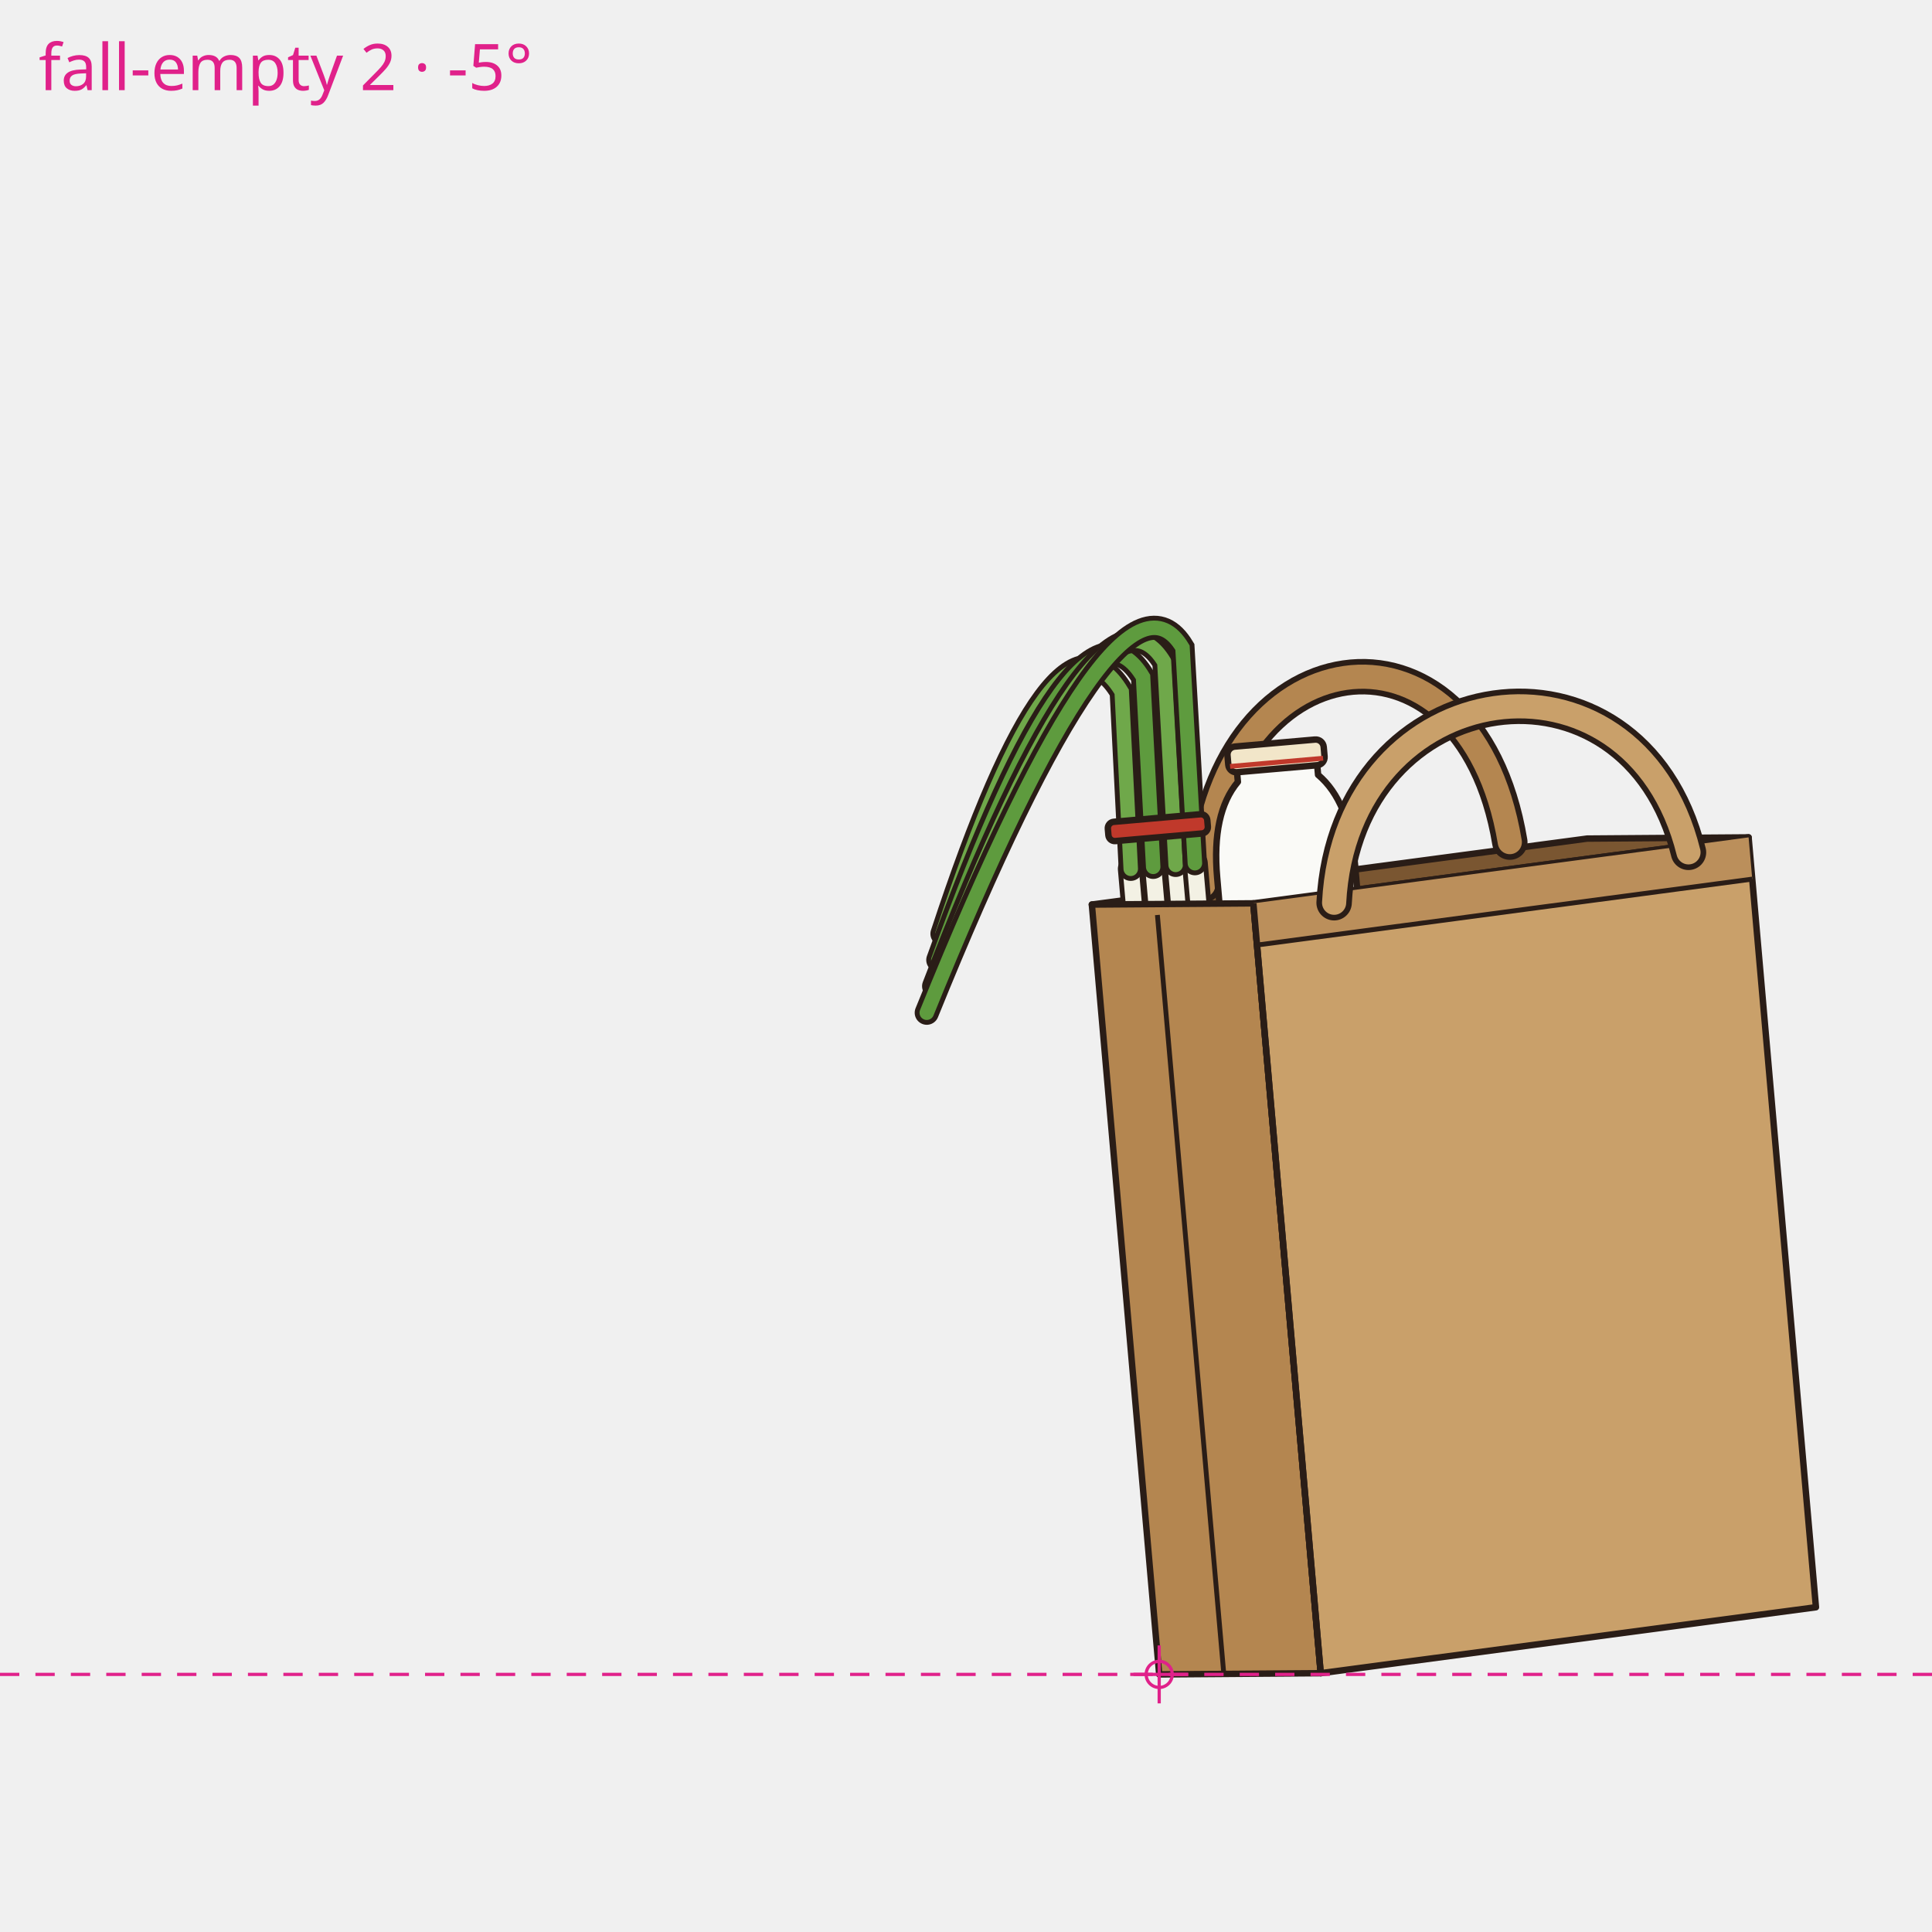
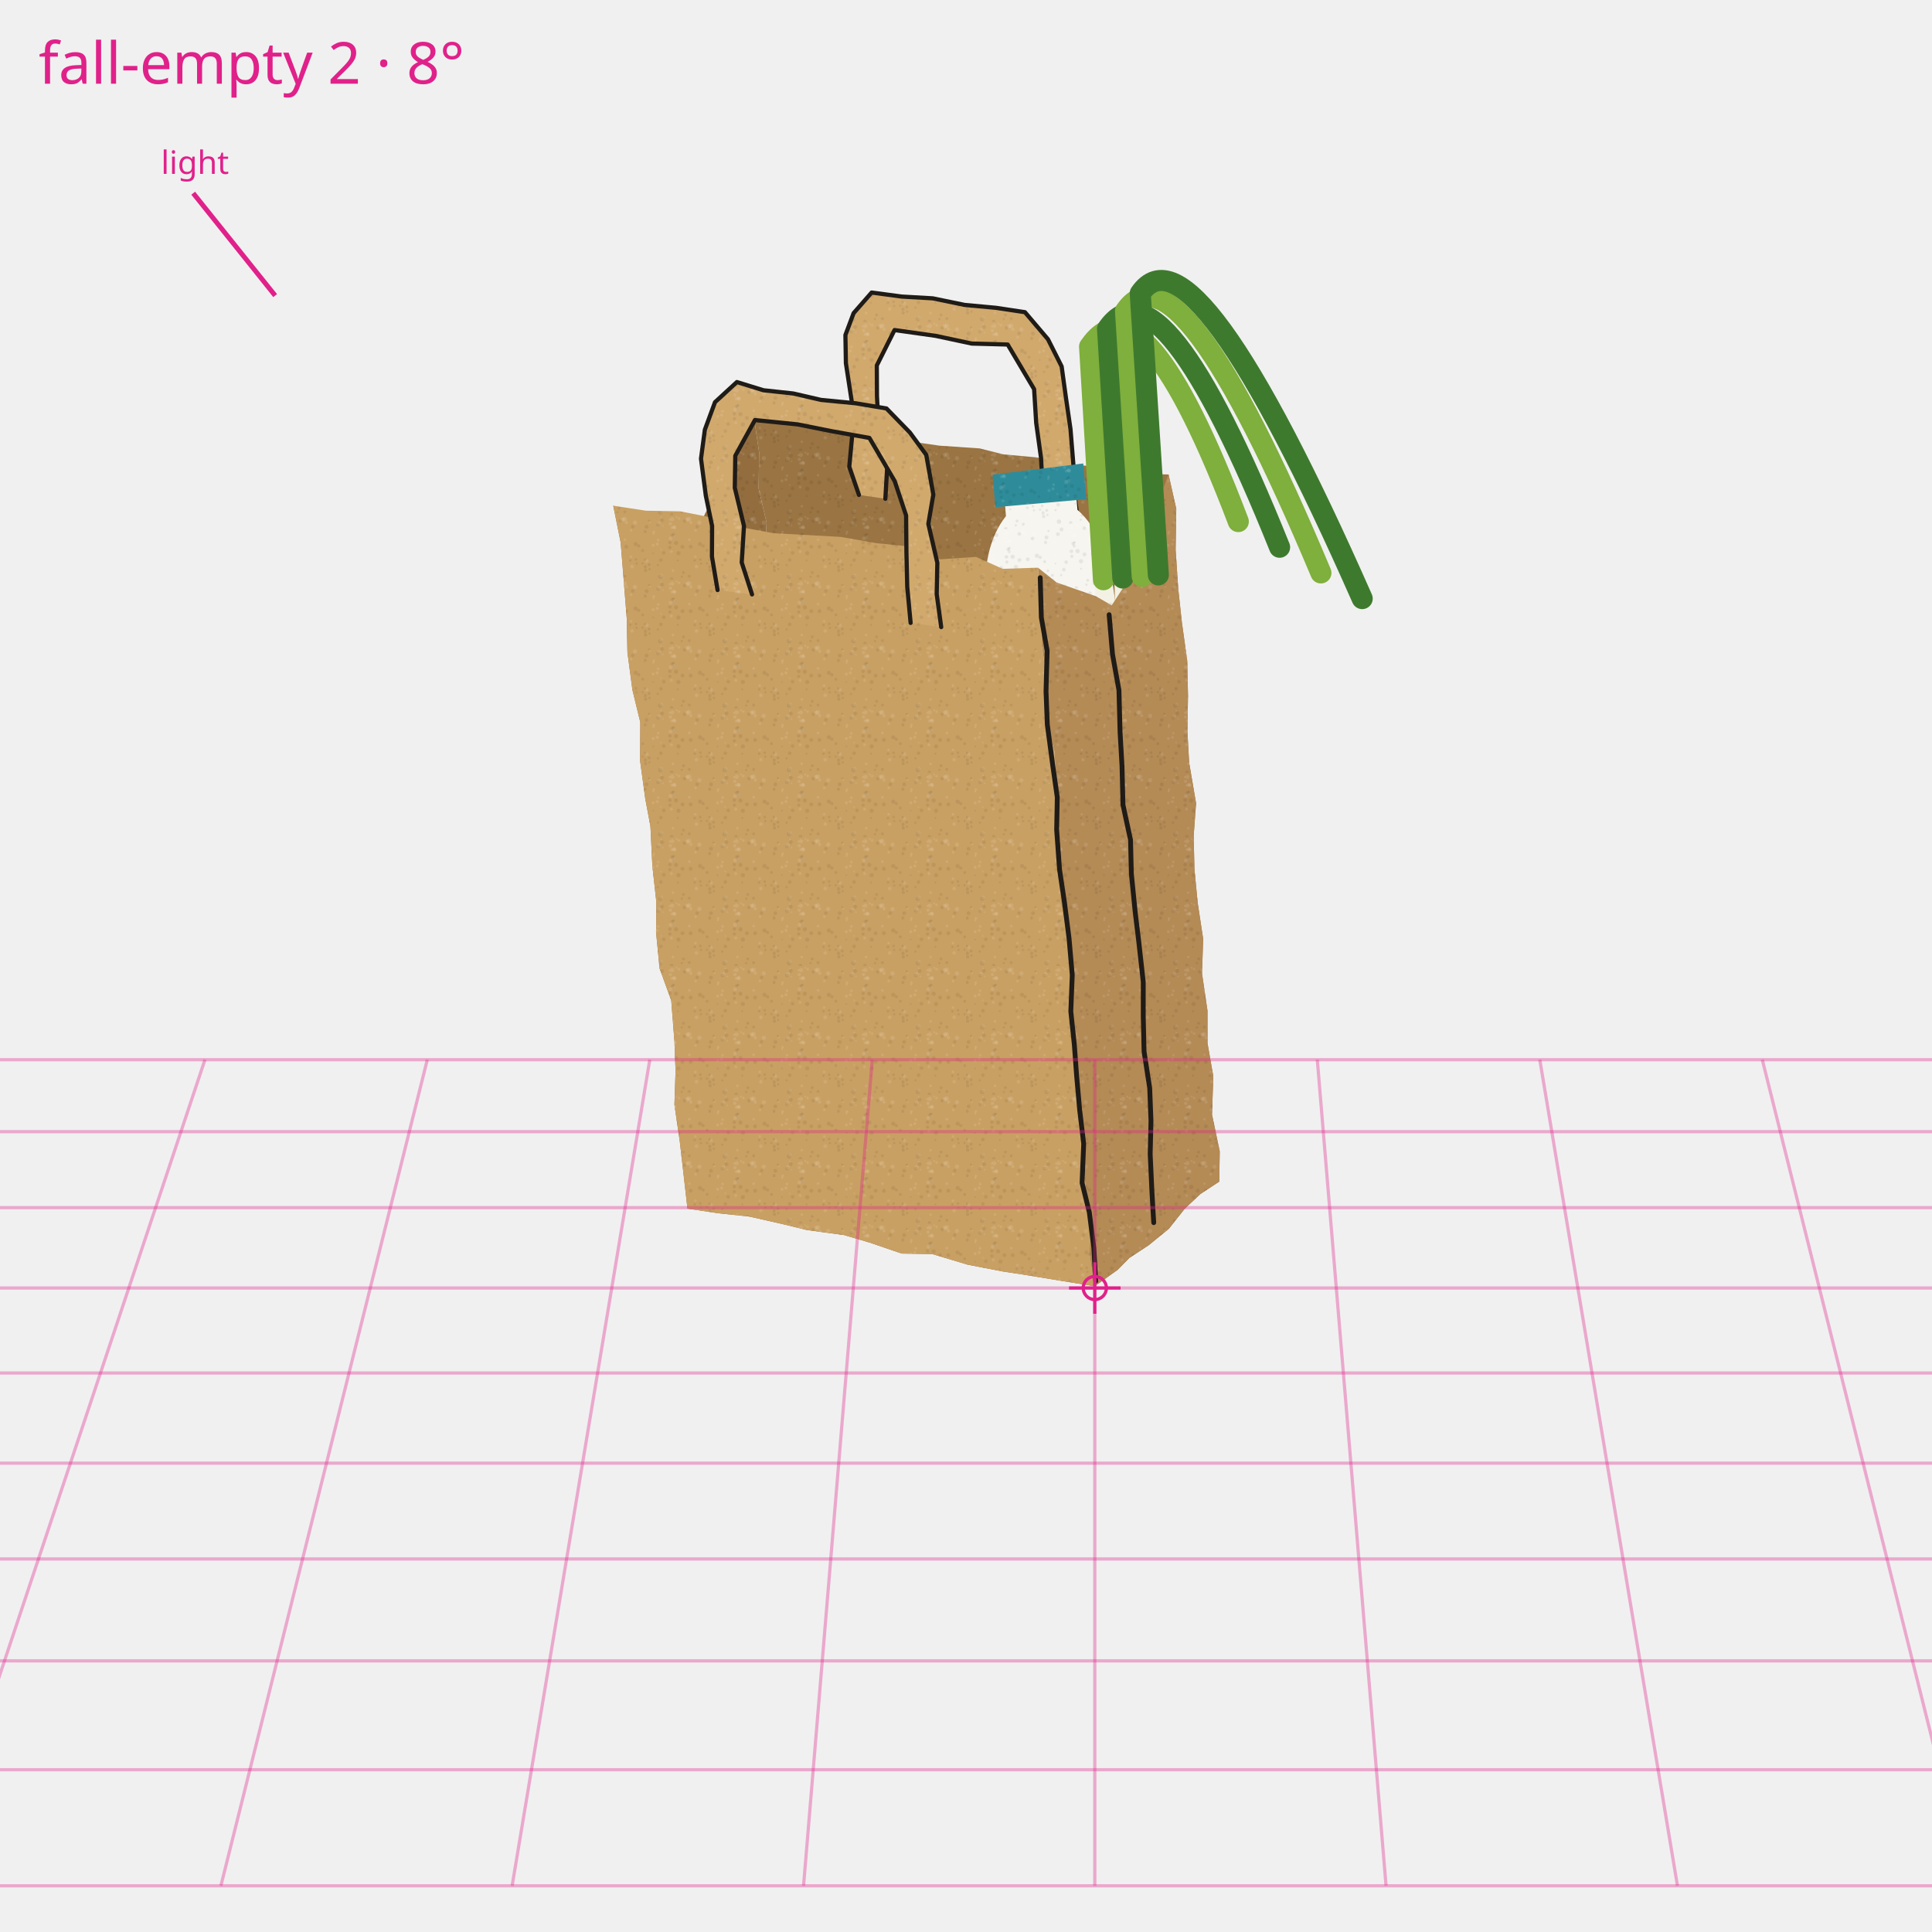
<svg xmlns="http://www.w3.org/2000/svg" width="1200" height="1200" viewBox="0 0 1200 1200">
-   <g transform="translate(720 1040) translate(0 0) rotate(-5) translate(0 0) scale(1 1)">
-     <polygon points="0,-480 310,-494 410,-486 341.8,-482.9 270.5,-479.7 202.3,-476.6 100,-472" fill="#7a5631" stroke="#2a1d17" stroke-width="4" stroke-linejoin="round" stroke-linecap="round" />
-     <path d="M 70 -486 C 90 -640, 250 -650, 262 -496" fill="none" stroke="#2a1d17" stroke-width="22" stroke-linecap="round" />
-     <path d="M 70 -486 C 90 -640, 250 -650, 262 -496" fill="none" stroke="#b48650" stroke-width="15" stroke-linecap="round" />
-     <path d="M 79 -344 Q 79 -330 93 -330 L 151 -330 Q 165 -330 165 -344 L 165 -490 Q 165 -530 147 -548 L 147 -560 L 97 -560 L 97 -548 Q 79 -530 79 -490 Z" fill="#fafaf7" stroke="#2a1d17" stroke-width="4" stroke-linejoin="round" stroke-linecap="round" />
-     <path d="M 153 -486 L 153 -350" stroke="#a9b8bf" stroke-width="7" stroke-linecap="round" />
-     <rect x="89" y="-460" width="66" height="44" rx="4" fill="#fff" stroke="#c0392b" stroke-width="3" />
-     <text x="122" y="-428" font-size="26" font-family="sans-serif" font-weight="700" text-anchor="middle" fill="#c0392b">牛奶</text>
-     <rect x="92" y="-570" width="60" height="16" rx="5" fill="#f2e6c9" stroke="#2a1d17" stroke-width="4" stroke-linejoin="round" stroke-linecap="round" />
-     <line x1="93" y1="-558" x2="151" y2="-558" stroke="#c0392b" stroke-width="3" />
-     <path d="M 26 -380 L 26 -500" stroke="#2a1d17" stroke-width="16" stroke-linecap="round" />
-     <path d="M 26 -380 L 26 -500" stroke="#f3f1e4" stroke-width="10" stroke-linecap="round" />
-     <path d="M 40 -380 L 40 -500" stroke="#2a1d17" stroke-width="16" stroke-linecap="round" />
-     <path d="M 40 -380 L 40 -500" stroke="#f3f1e4" stroke-width="10" stroke-linecap="round" />
-     <path d="M 54 -380 L 54 -500" stroke="#2a1d17" stroke-width="16" stroke-linecap="round" />
-     <path d="M 54 -380 L 54 -500" stroke="#f3f1e4" stroke-width="10" stroke-linecap="round" />
-     <path d="M 66 -380 L 66 -500" stroke="#2a1d17" stroke-width="16" stroke-linecap="round" />
-     <path d="M 66 -380 L 66 -500" stroke="#f3f1e4" stroke-width="10" stroke-linecap="round" />
+   <defs>
+     <pattern id="grain" width="40" height="40" patternUnits="userSpaceOnUse">
+       <circle cx="23.5" cy="38.2" r="0.7" fill="#000" opacity="0.07" />
+       <circle cx="28" cy="2.4" r="1.4" fill="#fff" opacity="0.1" />
+       <circle cx="39.2" cy="21.9" r="0.9" fill="#000" opacity="0.07" />
+       <circle cx="11.7" cy="6.5" r="0.5" fill="#fff" opacity="0.1" />
+       <circle cx="33" cy="7.1" r="1.1" fill="#000" opacity="0.07" />
+       <circle cx="16.1" cy="20.1" r="1" fill="#000" opacity="0.07" />
+       <circle cx="29" cy="19.6" r="1.2" fill="#000" opacity="0.07" />
+       <circle cx="24.5" cy="35.6" r="0.9" fill="#000" opacity="0.07" />
+       <circle cx="10.7" cy="37.5" r="1.1" fill="#fff" opacity="0.1" />
+       <circle cx="21.4" cy="23.6" r="1.3" fill="#000" opacity="0.07" />
+       <circle cx="17.2" cy="39.7" r="1.1" fill="#000" opacity="0.07" />
+       <circle cx="32" cy="9.4" r="0.8" fill="#fff" opacity="0.1" />
+       <circle cx="0.7" cy="32.1" r="1.1" fill="#000" opacity="0.07" />
+       <circle cx="1.7" cy="28.4" r="1.1" fill="#fff" opacity="0.1" />
+       <circle cx="21.7" cy="2" r="0.8" fill="#fff" opacity="0.1" />
+       <circle cx="39.1" cy="29.9" r="0.7" fill="#000" opacity="0.07" />
+       <circle cx="3.7" cy="4.4" r="0.6" fill="#fff" opacity="0.1" />
+       <circle cx="1" cy="34.3" r="1" fill="#000" opacity="0.07" />
+       <circle cx="5.7" cy="23.6" r="0.5" fill="#000" opacity="0.07" />
+       <circle cx="34.4" cy="4.6" r="1.3" fill="#fff" opacity="0.1" />
+       <circle cx="12.3" cy="23.4" r="1.1" fill="#000" opacity="0.07" />
+       <circle cx="23.9" cy="19.6" r="1.2" fill="#000" opacity="0.07" />
+       <circle cx="10.5" cy="27.8" r="1.1" fill="#000" opacity="0.07" />
+       <circle cx="1.6" cy="7.2" r="1.2" fill="#000" opacity="0.07" />
+       <circle cx="26.8" cy="2.7" r="1.3" fill="#fff" opacity="0.1" />
+       <circle cx="15.9" cy="2.7" r="0.6" fill="#fff" opacity="0.1" />
+       <circle cx="34.8" cy="17.9" r="1.3" fill="#000" opacity="0.07" />
+       <circle cx="0.7" cy="10.2" r="1" fill="#000" opacity="0.07" />
+       <circle cx="29.1" cy="4.5" r="1" fill="#fff" opacity="0.1" />
+       <circle cx="5.8" cy="11.6" r="0.6" fill="#fff" opacity="0.1" />
+       <circle cx="21" cy="28.1" r="0.6" fill="#000" opacity="0.07" />
+       <circle cx="3.2" cy="30.7" r="0.9" fill="#000" opacity="0.07" />
+       <circle cx="28.1" cy="15.2" r="0.8" fill="#fff" opacity="0.1" />
+       <circle cx="10.1" cy="38.2" r="1.4" fill="#000" opacity="0.07" />
+       <circle cx="8.8" cy="15.4" r="0.8" fill="#fff" opacity="0.1" />
+       <circle cx="17.5" cy="2.5" r="1.3" fill="#fff" opacity="0.1" />
+       <circle cx="18" cy="13.9" r="1" fill="#000" opacity="0.07" />
+       <circle cx="3.2" cy="3.4" r="0.7" fill="#000" opacity="0.07" />
+       <circle cx="9.3" cy="5" r="1.2" fill="#fff" opacity="0.1" />
+       <circle cx="18.1" cy="13.8" r="1.1" fill="#fff" opacity="0.1" />
+       <circle cx="17" cy="22.6" r="0.9" fill="#fff" opacity="0.1" />
+       <circle cx="17.3" cy="7.7" r="0.9" fill="#fff" opacity="0.1" />
+       <circle cx="31.5" cy="28.1" r="0.8" fill="#000" opacity="0.07" />
+       <circle cx="31.9" cy="25.8" r="0.8" fill="#fff" opacity="0.1" />
+       <circle cx="10.6" cy="1.4" r="0.5" fill="#fff" opacity="0.1" />
+       <circle cx="36.7" cy="19.1" r="1" fill="#000" opacity="0.07" />
+       <circle cx="32.6" cy="31.9" r="1.1" fill="#fff" opacity="0.1" />
+       <circle cx="20.2" cy="1.1" r="0.6" fill="#fff" opacity="0.1" />
+       <circle cx="5.7" cy="18.7" r="0.9" fill="#fff" opacity="0.1" />
+       <circle cx="17.5" cy="12.4" r="1" fill="#000" opacity="0.07" />
+       <circle cx="8.2" cy="17.9" r="0.9" fill="#fff" opacity="0.1" />
+       <circle cx="35.4" cy="30" r="0.7" fill="#000" opacity="0.07" />
+       <circle cx="18.4" cy="11.8" r="0.8" fill="#000" opacity="0.07" />
+       <circle cx="35" cy="27.5" r="0.8" fill="#000" opacity="0.07" />
+       <circle cx="16.1" cy="17" r="1.1" fill="#000" opacity="0.07" />
+       <circle cx="19.9" cy="17.2" r="1.3" fill="#000" opacity="0.07" />
+       <circle cx="8.8" cy="5.8" r="1.2" fill="#000" opacity="0.07" />
+       <circle cx="18.7" cy="7.3" r="1.1" fill="#fff" opacity="0.1" />
+       <circle cx="25.2" cy="3.6" r="1.1" fill="#000" opacity="0.07" />
+       <circle cx="16.6" cy="14.4" r="1.2" fill="#fff" opacity="0.1" />
+       <circle cx="10.5" cy="21.3" r="0.5" fill="#fff" opacity="0.1" />
+       <circle cx="3.4" cy="33.5" r="0.7" fill="#000" opacity="0.07" />
+       <circle cx="18" cy="34.4" r="0.8" fill="#fff" opacity="0.1" />
+       <circle cx="0.6" cy="27.7" r="0.9" fill="#000" opacity="0.07" />
+       <circle cx="6.1" cy="10.4" r="0.8" fill="#fff" opacity="0.1" />
+       <circle cx="11.2" cy="3.1" r="1.2" fill="#000" opacity="0.07" />
+       <circle cx="19" cy="7.8" r="1.1" fill="#fff" opacity="0.1" />
+       <circle cx="28.1" cy="37.9" r="0.9" fill="#000" opacity="0.07" />
+       <circle cx="8.6" cy="31" r="0.7" fill="#000" opacity="0.07" />
+       <circle cx="16.4" cy="5.3" r="1" fill="#fff" opacity="0.1" />
+     </pattern>
+   </defs>
+   <polygon points="757.3,733.9 757.6,715.1 752.8,692.3 753.6,668.5 750,647.9 750,627.8 746.6,604.7 747.3,583.1 743.9,560.7 741.9,540 741.4,519.3 742.9,498.9 738.6,473.7 737.5,453.9 737.9,432.3 737.4,410.3 734.1,386.7 731.8,365.5 730.2,341.4 730.6,316 725.8,294.7 707.1,294.3 685.9,290 667.3,288.8 643.9,284.1 623.2,282.2 608.4,278.5 583.5,276.8 566.7,274.4 547.4,270.5 526.3,267.2 506.2,266.4 488.1,261.8 468.3,259.3 471.5,281 471.2,303.4 476.1,324.5 475,347.9 478.2,370.4 479.1,389.7 480.4,411.7 483.8,432.1 487.6,457 489.2,476.2 490.4,500.5 491.8,518.3 494.5,539.9 496.6,564.5 498.5,584.1 501.6,605.2 504.7,623.1 504.4,643.8 505.7,665.6 510.5,687 528.3,691.6 545.6,695.2 561.9,697.2 583.4,701.7 602.6,705.5 621.6,705.5 641.4,710.5 660.4,717.9 680.5,717.3 699.7,722.3 717.5,727.4 739.8,729.7" fill="#9a7442" />
+   <polygon points="757.3,733.9 757.6,715.1 752.8,692.3 753.6,668.5 750,647.9 750,627.8 746.6,604.7 747.3,583.1 743.9,560.7 741.9,540 741.4,519.3 742.9,498.9 738.6,473.7 737.5,453.9 737.9,432.3 737.4,410.3 734.1,386.7 731.8,365.5 730.2,341.4 730.6,316 725.8,294.7 707.1,294.3 685.9,290 667.3,288.8 643.9,284.1 623.2,282.2 608.4,278.5 583.5,276.8 566.7,274.4 547.4,270.5 526.3,267.2 506.2,266.4 488.1,261.8 468.3,259.3 471.5,281 471.2,303.4 476.1,324.5 475,347.9 478.2,370.4 479.1,389.7 480.4,411.7 483.8,432.1 487.6,457 489.2,476.2 490.4,500.5 491.8,518.3 494.5,539.9 496.6,564.5 498.5,584.1 501.6,605.2 504.7,623.1 504.4,643.8 505.7,665.6 510.5,687 528.3,691.6 545.6,695.2 561.9,697.2 583.4,701.7 602.6,705.5 621.6,705.5 641.4,710.5 660.4,717.9 680.5,717.3 699.7,722.3 717.5,727.4 739.8,729.7" fill="url(#grain)" />
+   <polygon points="670.3,329.3 667.7,309.7 666.8,289.8 664.9,266.5 662,246.5 659.4,227.6 650.9,210.7 636.6,193.9 618.7,191.2 599.2,189.4 579.3,185.3 560.1,184.2 541.4,181.7 530.2,194.5 525.1,208.1 525.4,225.6 529,249.1 529.4,269.6 527.5,289.9 533.5,307.4 549.9,309.8 551,291.2 546,271.2 544.7,246 544.6,227 555.6,205 581.1,208.6 603.6,213.4 625.9,214 642.3,241.7 643.6,262.7 646.6,284.4 647.7,304.7 651.4,327.3" fill="#d1a96d" />
+   <polygon points="670.3,329.3 667.7,309.7 666.8,289.8 664.9,266.5 662,246.5 659.4,227.6 650.9,210.7 636.6,193.9 618.7,191.2 599.2,189.4 579.3,185.3 560.1,184.2 541.4,181.7 530.2,194.5 525.1,208.1 525.4,225.6 529,249.1 529.4,269.6 527.5,289.9 533.5,307.4 549.9,309.8 551,291.2 546,271.2 544.7,246 544.6,227 555.6,205 581.1,208.6 603.6,213.4 625.9,214 642.3,241.7 643.6,262.7 646.6,284.4 647.7,304.7 651.4,327.3" fill="url(#grain)" />
+   <polyline points="670.3,329.3 667.7,309.7 666.8,289.8 664.9,266.5 662,246.5 659.4,227.6 650.9,210.7 636.6,193.9 618.7,191.2 599.2,189.4 579.3,185.3 560.1,184.2 541.4,181.7 530.2,194.5 525.1,208.1 525.4,225.6 529,249.1 529.4,269.6 527.5,289.9 533.5,307.4" fill="none" stroke="#1f1b17" stroke-width="2.6" stroke-linecap="round" stroke-linejoin="round" />
+   <polyline points="549.9,309.8 551,291.2 546,271.2 544.7,246 544.6,227 555.6,205 581.1,208.6 603.6,213.4 625.9,214 642.3,241.7 643.6,262.7 646.6,284.4 647.7,304.7 651.4,327.3" fill="none" stroke="#1f1b17" stroke-width="2.6" stroke-linecap="round" stroke-linejoin="round" />
+   <polygon points="427,750.7 439.4,740.2 451.5,731.2 464.7,724.2 476.9,714.8 485.4,701.8 494.4,696.3 510.5,687 505.7,665.6 504.4,643.8 504.7,623.1 501.6,605.2 498.5,584.1 496.6,564.5 494.5,539.9 491.8,518.3 490.4,500.5 489.2,476.2 487.6,457 483.8,432.1 480.4,411.7 479.1,389.7 478.2,370.4 475,347.9 476.1,324.5 471.2,303.4 471.5,281 468.3,259.3 456.8,280.5 449.5,297.9 438.2,318.5 429.6,337.3 419.5,332.2 407.2,325 395.4,319.6 380.9,314.1 385.5,336.9 387.2,357.9 389.3,384.3 389.7,405.1 392.8,428.5 397.7,448.6 397.6,472.7 400.8,496.2 404,513.2 405.2,537.9 407.7,560.5 407.5,579.1 409.7,601.6 416.9,621.3 418.9,646.5 419.6,665.2 418.9,686.2 422.2,708.7 424.5,728.8" fill="#936d3e" />
+   <polygon points="427,750.7 439.4,740.2 451.5,731.2 464.7,724.2 476.9,714.8 485.4,701.8 494.4,696.3 510.5,687 505.7,665.6 504.4,643.8 504.7,623.1 501.6,605.2 498.5,584.1 496.6,564.5 494.5,539.9 491.8,518.3 490.4,500.5 489.2,476.2 487.6,457 483.8,432.1 480.4,411.7 479.1,389.7 478.2,370.4 475,347.9 476.1,324.5 471.2,303.4 471.5,281 468.3,259.3 456.8,280.5 449.5,297.9 438.2,318.5 429.6,337.3 419.5,332.2 407.2,325 395.4,319.6 380.9,314.1 385.5,336.9 387.2,357.9 389.3,384.3 389.7,405.1 392.8,428.5 397.7,448.6 397.6,472.7 400.8,496.2 404,513.2 405.2,537.9 407.7,560.5 407.5,579.1 409.7,601.6 416.9,621.3 418.9,646.5 419.6,665.2 418.9,686.2 422.2,708.7 424.5,728.8" fill="url(#grain)" />
+   <polygon points="679.9,798.9 694.2,788.7 701.5,781.3 713.5,773.4 726,763.2 735.9,750.7 745.6,741.6 757.3,733.9 739.8,729.7 717.5,727.4 699.7,722.3 680.5,717.3 660.4,717.9 641.4,710.5 621.6,705.5 602.6,705.5 583.4,701.7 561.9,697.2 545.6,695.2 528.3,691.6 510.5,687 494.4,696.3 485.4,701.8 476.9,714.8 464.7,724.2 451.5,731.2 439.4,740.2 427,750.7 446.4,753.6 465.3,755.6 486.5,760.4 501.2,764 524.2,767.1 539.9,771.7 560.1,778.6 579,778.9 601,785.5 622.7,789.7 637.6,792 658.3,795.4" fill="#86623a" />
+   <polygon points="679.9,798.9 694.2,788.7 701.5,781.3 713.5,773.4 726,763.2 735.9,750.7 745.6,741.6 757.3,733.9 739.8,729.7 717.5,727.4 699.7,722.3 680.5,717.3 660.4,717.9 641.4,710.5 621.6,705.5 602.6,705.5 583.4,701.7 561.9,697.2 545.6,695.2 528.3,691.6 510.5,687 494.4,696.3 485.4,701.8 476.9,714.8 464.7,724.2 451.5,731.2 439.4,740.2 427,750.7 446.4,753.6 465.3,755.6 486.5,760.4 501.2,764 524.2,767.1 539.9,771.7 560.1,778.6 579,778.9 601,785.5 622.7,789.7 637.6,792 658.3,795.4" fill="url(#grain)" />
+   <g transform="translate(654.8 407.4) rotate(-5) scale(1.013) translate(0 0)">
+     <path d="M -39 98 Q -39 110 -27 110 L 27 110 Q 39 110 39 98 L 39 -34 Q 39 -70 22 -88 L 22 -98 L -22 -98 L -22 -88 Q -39 -70 -39 -34 Z" fill="#f7f5ef" />
+     <path d="M -39 98 Q -39 110 -27 110 L 27 110 Q 39 110 39 98 L 39 -34 Q 39 -70 22 -88 L 22 -98 L -22 -98 L -22 -88 Q -39 -70 -39 -34 Z" fill="url(#grain)" />
+     <path d="M 23 -30 L 23 96" stroke="#e4e0d4" stroke-width="12" stroke-linecap="round" />
+     <polygon points="-28,-114 28,-116 28,-94 -28,-94" fill="#2e8c9a" />
+     <polygon points="-28,-114 28,-116 28,-94 -28,-94" fill="url(#grain)" />
  </g>
-   <g transform="translate(720 1040) translate(0 0) rotate(-5) translate(0 0) scale(1 1)">
-     <polygon points="0,0 100,8 100,-472 50,-476 0,-480" fill="#b48650" stroke="#2a1d17" stroke-width="4" stroke-linejoin="round" stroke-linecap="round" />
-     <polygon points="100,8 410,-6 410,-486 341.8,-482.9 270.5,-479.7 202.3,-476.6 100,-472" fill="#c9a06a" stroke="#2a1d17" stroke-width="4" stroke-linejoin="round" stroke-linecap="round" />
-     <polygon points="100,-472 202.3,-476.6 270.5,-479.7 341.8,-482.9 410,-486 410,-460 341.8,-456.9 270.5,-453.7 202.3,-450.6 100,-446" fill="#bb8f5b" stroke="none" />
-     <polyline points="100,-446 202.3,-450.6 270.5,-453.7 341.8,-456.9 410,-460" fill="none" stroke="#2a1d17" stroke-width="3" />
-     <line x1="100" y1="8" x2="100" y2="-472" stroke="#2a1d17" stroke-width="4" />
-     <line x1="40" y1="3" x2="40" y2="-470" stroke="#2a1d17" stroke-width="3" />
-     <path d="M 150 -468 C 170 -610, 350 -620, 372 -480" fill="none" stroke="#2a1d17" stroke-width="22" stroke-linecap="round" />
-     <path d="M 150 -468 C 170 -610, 350 -620, 372 -480" fill="none" stroke="#c9a06a" stroke-width="15" stroke-linecap="round" />
-     <path d="M 26 -500 L 30 -610 Q -4 -680 -94 -470" fill="none" stroke="#2a1d17" stroke-width="15" stroke-linecap="round" />
-     <path d="M 26 -500 L 30 -610 Q -4 -680 -94 -470" fill="none" stroke="#6fa84a" stroke-width="9" stroke-linecap="round" />
-     <path d="M 40 -500 L 44 -618 Q 10 -688 -98 -454" fill="none" stroke="#2a1d17" stroke-width="15" stroke-linecap="round" />
-     <path d="M 40 -500 L 44 -618 Q 10 -688 -98 -454" fill="none" stroke="#5e9b3e" stroke-width="9" stroke-linecap="round" />
-     <path d="M 54 -500 L 58 -626 Q 24 -696 -102 -438" fill="none" stroke="#2a1d17" stroke-width="15" stroke-linecap="round" />
-     <path d="M 54 -500 L 58 -626 Q 24 -696 -102 -438" fill="none" stroke="#6fa84a" stroke-width="9" stroke-linecap="round" />
-     <path d="M 66 -500 L 70 -634 Q 36 -704 -108 -422" fill="none" stroke="#2a1d17" stroke-width="15" stroke-linecap="round" />
-     <path d="M 66 -500 L 70 -634 Q 36 -704 -108 -422" fill="none" stroke="#5e9b3e" stroke-width="9" stroke-linecap="round" />
-     <rect x="14" y="-530" width="62" height="12" rx="4" fill="#c0392b" stroke="#2a1d17" stroke-width="4" stroke-linejoin="round" stroke-linecap="round" />
+   <g transform="translate(709.6 475.2) rotate(-5) scale(1.0068) translate(0 0)">
+     <path d="M -21 0 Q -23 -60 -19 -120 L -9 -120 Q -5 -60 -7 0 Q -14 12 -21 0 Z" fill="#f3f1e4" />
+     <path d="M -21 0 Q -23 -60 -19 -120 L -9 -120 Q -5 -60 -7 0 Q -14 12 -21 0 Z" fill="url(#grain)" />
+     <path d="M -18 6 l -4 12 M -14 8 l 0 14 M -10 6 l 5 11" stroke="#e4e0d4" stroke-width="2" stroke-linecap="round" />
+     <path d="M -9 0 Q -11 -60 -7 -120 L 3 -120 Q 7 -60 5 0 Q -2 12 -9 0 Z" fill="#f3f1e4" />
+     <path d="M -9 0 Q -11 -60 -7 -120 L 3 -120 Q 7 -60 5 0 Q -2 12 -9 0 Z" fill="url(#grain)" />
+     <path d="M -6 6 l -4 12 M -2 8 l 0 14 M 2 6 l 5 11" stroke="#e4e0d4" stroke-width="2" stroke-linecap="round" />
+     <path d="M 3 0 Q 1 -60 5 -120 L 15 -120 Q 19 -60 17 0 Q 10 12 3 0 Z" fill="#f3f1e4" />
+     <path d="M 3 0 Q 1 -60 5 -120 L 15 -120 Q 19 -60 17 0 Q 10 12 3 0 Z" fill="url(#grain)" />
+     <path d="M 6 6 l -4 12 M 10 8 l 0 14 M 14 6 l 5 11" stroke="#e4e0d4" stroke-width="2" stroke-linecap="round" />
+     <path d="M 13 0 Q 11 -60 15 -120 L 25 -120 Q 29 -60 27 0 Q 20 12 13 0 Z" fill="#f3f1e4" />
+     <path d="M 13 0 Q 11 -60 15 -120 L 25 -120 Q 29 -60 27 0 Q 20 12 13 0 Z" fill="url(#grain)" />
+     <path d="M 16 6 l -4 12 M 20 8 l 0 14 M 24 6 l 5 11" stroke="#e4e0d4" stroke-width="2" stroke-linecap="round" />
+   </g>
+   <polygon points="679.9,798.9 658.3,795.4 637.6,792 622.7,789.7 601,785.5 579,778.9 560.1,778.6 539.9,771.7 524.2,767.1 501.2,764 486.5,760.4 465.3,755.6 446.4,753.6 427,750.7 424.5,728.8 422.2,708.7 418.9,686.2 419.6,665.2 418.9,646.5 416.9,621.3 409.7,601.6 407.5,579.1 407.7,560.5 405.2,537.9 404,513.2 400.8,496.2 397.6,472.7 397.7,448.6 392.8,428.5 389.7,405.1 389.3,384.3 387.2,357.9 385.5,336.9 380.9,314.1 401.2,317.2 422.5,317.6 440.2,321.1 461.5,327.7 480.5,331.2 501.2,332.3 522.3,333.5 544.5,337.4 563.8,339.3 584,347.4 606.2,345.9 622.8,353.3 644.7,352.6 646.8,375.2 647,400.7 650.5,423.8 649.2,445 655,467.1 656.2,491.3 655.2,513 659.6,538.7 658.9,558.1 663.5,582.7 664.7,601.6 665.1,628.2 668.1,650.3 669.4,669.5 670.9,692.3 672.2,712.7 674.4,735.3 678.1,759.9 676.9,777.8" fill="#c9a063" />
+   <polygon points="679.9,798.9 658.3,795.4 637.6,792 622.7,789.7 601,785.5 579,778.9 560.1,778.6 539.9,771.7 524.2,767.1 501.2,764 486.5,760.4 465.3,755.6 446.4,753.6 427,750.7 424.5,728.8 422.2,708.7 418.9,686.2 419.6,665.2 418.9,646.5 416.9,621.3 409.7,601.6 407.5,579.1 407.7,560.5 405.2,537.9 404,513.2 400.8,496.2 397.6,472.7 397.7,448.6 392.8,428.5 389.7,405.1 389.3,384.3 387.2,357.9 385.5,336.9 380.9,314.1 401.2,317.2 422.5,317.6 440.2,321.1 461.5,327.7 480.5,331.2 501.2,332.3 522.3,333.5 544.5,337.4 563.8,339.3 584,347.4 606.2,345.9 622.8,353.3 644.7,352.6 646.8,375.2 647,400.7 650.5,423.8 649.2,445 655,467.1 656.2,491.3 655.2,513 659.6,538.7 658.9,558.1 663.5,582.7 664.7,601.6 665.1,628.2 668.1,650.3 669.4,669.5 670.9,692.3 672.2,712.7 674.4,735.3 678.1,759.9 676.9,777.8" fill="url(#grain)" />
+   <polygon points="584.6,389.5 581.8,369 582.2,349.6 576.6,325.4 579.7,307.2 575.3,282.5 565.1,268.6 550.6,253.7 531.6,250.5 510,248.4 492.7,244.4 474.2,242.4 457.7,237.3 444.1,249.8 437.8,266.9 435.4,284.9 438.4,307.9 442.3,326.7 442.2,345.7 445.7,366.5 467.1,369.2 460.7,349.4 462.1,326.7 456.4,303 456.7,283.1 468.9,260.9 495.5,263.6 517,267.9 540,272 555.7,298.8 562.8,320.2 563,343.1 563.5,364.5 565.6,386.9" fill="#d1a96d" />
+   <polygon points="584.6,389.5 581.8,369 582.2,349.6 576.6,325.4 579.7,307.2 575.3,282.5 565.1,268.6 550.6,253.7 531.6,250.5 510,248.4 492.7,244.4 474.2,242.4 457.7,237.3 444.1,249.8 437.8,266.9 435.4,284.9 438.4,307.9 442.3,326.7 442.2,345.7 445.7,366.5 467.1,369.2 460.7,349.4 462.1,326.7 456.4,303 456.7,283.1 468.9,260.9 495.5,263.6 517,267.9 540,272 555.7,298.8 562.8,320.2 563,343.1 563.5,364.5 565.6,386.9" fill="url(#grain)" />
+   <polyline points="584.6,389.5 581.8,369 582.2,349.6 576.6,325.4 579.7,307.2 575.3,282.5 565.1,268.6 550.6,253.7 531.6,250.5 510,248.4 492.7,244.4 474.2,242.4 457.7,237.3 444.1,249.8 437.8,266.9 435.4,284.9 438.4,307.9 442.3,326.7 442.2,345.7 445.7,366.5" fill="none" stroke="#1f1b17" stroke-width="2.6" stroke-linecap="round" stroke-linejoin="round" />
+   <polyline points="467.1,369.2 460.7,349.4 462.1,326.7 456.4,303 456.7,283.1 468.9,260.9 495.5,263.6 517,267.9 540,272 555.7,298.8 562.8,320.2 563,343.1 563.5,364.5 565.6,386.9" fill="none" stroke="#1f1b17" stroke-width="2.6" stroke-linecap="round" stroke-linejoin="round" />
+   <polygon points="679.9,798.9 676.9,777.8 678.1,759.9 674.4,735.3 672.2,712.7 670.9,692.3 669.4,669.5 668.1,650.3 665.1,628.2 664.7,601.6 663.5,582.7 658.9,558.1 659.6,538.7 655.2,513 656.2,491.3 655,467.1 649.2,445 650.5,423.8 647,400.7 646.8,375.2 644.7,352.6 656.3,361.8 668.3,366 680.6,370.3 690.5,376 701.8,358.6 709.7,336 716.8,318 725.8,294.7 730.6,316 730.2,341.4 731.8,365.5 734.1,386.7 737.4,410.3 737.9,432.3 737.5,453.9 738.6,473.7 742.9,498.9 741.4,519.3 741.9,540 743.9,560.7 747.3,583.1 746.6,604.7 750,627.8 750,647.9 753.6,668.5 752.8,692.3 757.6,715.1 757.3,733.9 745.6,741.6 735.9,750.7 726,763.2 713.5,773.4 701.5,781.3 694.2,788.7" fill="#b48a55" />
+   <polygon points="679.9,798.9 676.9,777.8 678.1,759.9 674.4,735.3 672.2,712.7 670.9,692.3 669.4,669.5 668.1,650.3 665.1,628.2 664.7,601.6 663.5,582.7 658.9,558.1 659.6,538.7 655.2,513 656.2,491.3 655,467.1 649.2,445 650.5,423.8 647,400.7 646.8,375.2 644.7,352.6 656.3,361.8 668.3,366 680.6,370.3 690.5,376 701.8,358.6 709.7,336 716.8,318 725.8,294.7 730.6,316 730.2,341.4 731.8,365.5 734.1,386.7 737.4,410.3 737.9,432.3 737.5,453.9 738.6,473.7 742.9,498.9 741.4,519.3 741.9,540 743.9,560.7 747.3,583.1 746.6,604.7 750,627.8 750,647.9 753.6,668.5 752.8,692.3 757.6,715.1 757.3,733.9 745.6,741.6 735.9,750.7 726,763.2 713.5,773.4 701.5,781.3 694.2,788.7" fill="url(#grain)" />
+   <polyline points="680.6,795.7 679.4,775.1 676.6,753 672.1,734.7 673.1,710.4 670.6,689.4 668.7,668.1 667.3,649 665.1,628.2 666,605.6 664,582.8 661.1,560.1 658.1,540.1 656.3,515.4 656.7,495.3 653.8,474.8 650.5,450 649.7,429.3 650.4,404.3 646.8,383.6 646.1,358.8" fill="none" stroke="#1f1b17" stroke-width="3" stroke-linecap="round" stroke-linejoin="round" />
+   <polyline points="716.6,759.4 715.5,740.5 714.4,716.8 714.9,696.2 714.1,675.8 710.6,653.1 710.1,631.3 710.1,609.9 707.3,584.8 705.1,566.6 702.7,542.6 702.2,521.7 697.5,499.9 696.9,475.8 695.7,454.8 695,428.7 691,406.4 688.9,381.8" fill="none" stroke="#1f1b17" stroke-width="3" stroke-linecap="round" stroke-linejoin="round" />
+   <g transform="translate(709.6 475.2) rotate(-5) scale(1.0068) translate(0 0)">
+     <path d="M -14 -116 L -10 -260 Q 26.8 -304.5 72 -144.5" fill="none" stroke="#7faf3c" stroke-width="13" stroke-linecap="round" stroke-linejoin="round" />
+     <path d="M -2 -116 L 2 -270 Q 38.8 -314.5 96 -126.5" fill="none" stroke="#3e7a2e" stroke-width="13" stroke-linecap="round" stroke-linejoin="round" />
+     <path d="M 10 -116 L 14 -280 Q 50.8 -324.5 120 -108.5" fill="none" stroke="#7faf3c" stroke-width="13" stroke-linecap="round" stroke-linejoin="round" />
+     <path d="M 20 -116 L 24 -290 Q 60.8 -334.5 144 -90.5" fill="none" stroke="#3e7a2e" stroke-width="13" stroke-linecap="round" stroke-linejoin="round" />
  </g>
  <g id="guides" fill="none" stroke="#e0218a" stroke-width="2">
-     <text x="24" y="56" font-size="40" font-family="sans-serif" fill="#e0218a" stroke="none">fall-empty 2 · -5°</text>
-     <line x1="0" y1="1040" x2="1200" y2="1040" stroke-dasharray="12 10" />
-     <path d="M 702 1040 H 738 M 720 1022 V 1058" />
-     <circle cx="720" cy="1040" r="8.1" />
+     <text x="24" y="52" font-size="36" font-family="sans-serif" fill="#e0218a" stroke="none">fall-empty 2 · 8°</text>
+     <line x1="-149.1" y1="658.2" x2="1232.7" y2="658.2" opacity="0.35" />
+     <line x1="-171.5" y1="702.9" x2="1247.6" y2="702.9" opacity="0.35" />
+     <line x1="-195.1" y1="750.1" x2="1263.4" y2="750.1" opacity="0.35" />
+     <line x1="-220" y1="800" x2="1280" y2="800" opacity="0.35" />
+     <line x1="-246.4" y1="852.8" x2="1297.6" y2="852.8" opacity="0.35" />
+     <line x1="-274.4" y1="908.8" x2="1316.3" y2="908.8" opacity="0.35" />
+     <line x1="-304.2" y1="968.3" x2="1336.1" y2="968.3" opacity="0.35" />
+     <line x1="-335.8" y1="1031.6" x2="1357.2" y2="1031.6" opacity="0.35" />
+     <line x1="-369.6" y1="1099.2" x2="1379.7" y2="1099.2" opacity="0.35" />
+     <line x1="-405.7" y1="1171.3" x2="1403.8" y2="1171.3" opacity="0.35" />
+     <line x1="-149.1" y1="658.2" x2="-405.7" y2="1171.3" opacity="0.35" />
+     <line x1="-10.9" y1="658.2" x2="-224.7" y2="1171.3" opacity="0.35" />
+     <line x1="127.3" y1="658.2" x2="-43.8" y2="1171.3" opacity="0.35" />
+     <line x1="265.4" y1="658.2" x2="137.2" y2="1171.3" opacity="0.35" />
+     <line x1="403.6" y1="658.2" x2="318.1" y2="1171.3" opacity="0.35" />
+     <line x1="541.8" y1="658.2" x2="499.1" y2="1171.3" opacity="0.35" />
+     <line x1="680" y1="658.2" x2="680" y2="1171.3" opacity="0.35" />
+     <line x1="818.2" y1="658.2" x2="860.9" y2="1171.3" opacity="0.35" />
+     <line x1="956.4" y1="658.2" x2="1041.9" y2="1171.3" opacity="0.35" />
+     <line x1="1094.6" y1="658.2" x2="1222.8" y2="1171.3" opacity="0.35" />
+     <line x1="1232.7" y1="658.2" x2="1403.8" y2="1171.3" opacity="0.35" />
+     <path d="M 120 120 L 170.9 183.6" stroke-width="3" />
+     <text x="100" y="108" font-size="20" font-family="sans-serif" fill="#e0218a" stroke="none">light</text>
+     <path d="M 664 800 H 696 M 680 784 V 816" />
+     <circle cx="680" cy="800" r="7.2" />
  </g>
</svg>
